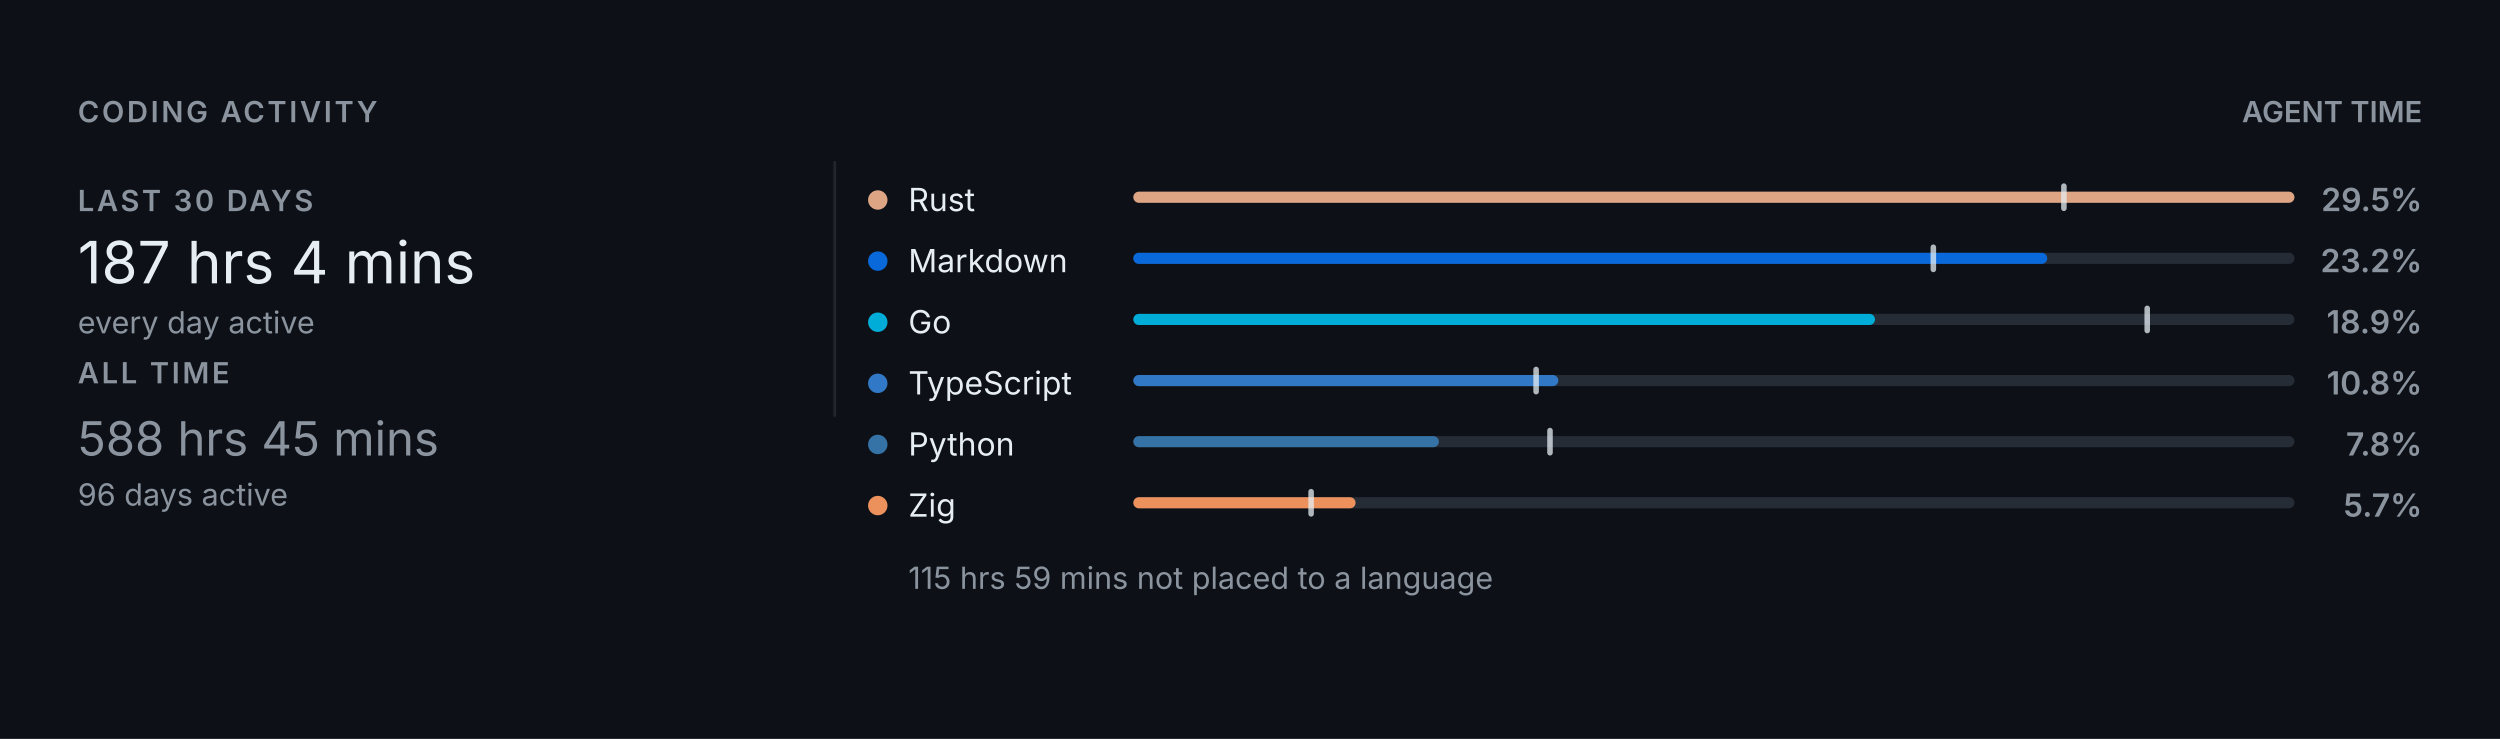
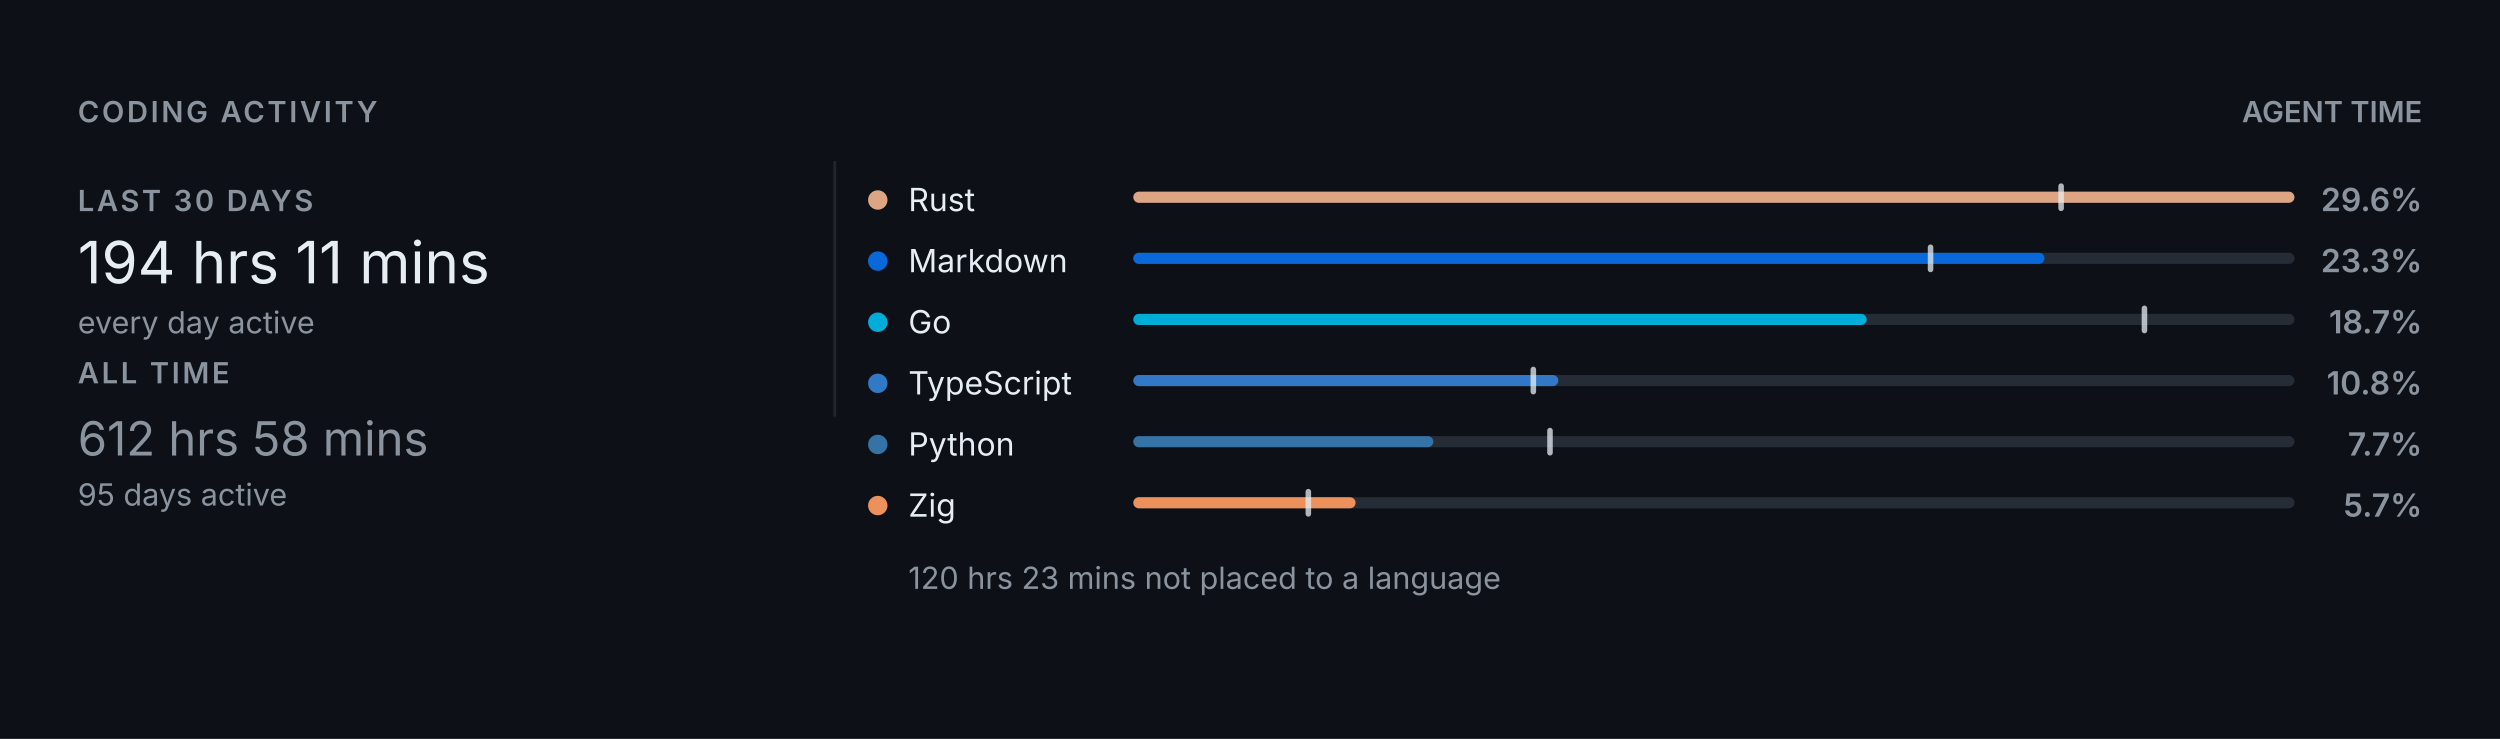
<svg xmlns="http://www.w3.org/2000/svg" width="900" height="266" viewBox="0 0 900 266" role="img" aria-labelledby="gps-title" shape-rendering="geometricPrecision" text-rendering="optimizeLegibility" font-family="-apple-system, BlinkMacSystemFont, 'Segoe UI', Inter, 'Helvetica Neue', Arial, sans-serif" style="font-variant-numeric:tabular-nums">
  <rect width="100%" height="100%" fill="#0d1117" />
  <text x="28" y="44" font-size="10.5" font-weight="600" fill="#8b949e" letter-spacing="0.09em">CODING ACTIVITY</text>
  <text x="872" y="44" font-size="10.5" font-weight="600" fill="#8b949e" text-anchor="end">AGENT TIME</text>
  <text x="28" y="76" font-size="10.5" font-weight="600" fill="#8b949e" letter-spacing="0.09em">LAST 30 DAYS</text>
-   <text x="28" y="102" font-size="21" font-weight="400" fill="#e6edf3">187 hrs 4 mins</text>
+   <text x="28" y="102" font-size="21" font-weight="400" fill="#e6edf3">194 hrs 11 mins</text>
  <text x="28" y="120" font-size="11" font-weight="400" fill="#8b949e">every day active</text>
  <text x="28" y="138" font-size="10.5" font-weight="600" fill="#8b949e" letter-spacing="0.09em">ALL TIME</text>
-   <text x="28" y="164" font-size="17" font-weight="400" fill="#8b949e">588 hrs 45 mins</text>
-   <text x="28" y="182" font-size="11" font-weight="400" fill="#8b949e">96 days active</text>
+   <text x="28" y="164" font-size="17" font-weight="400" fill="#8b949e">612 hrs 58 mins</text>
+   <text x="28" y="182" font-size="11" font-weight="400" fill="#8b949e">95 days active</text>
  <rect x="300" y="58" width="1" height="92" fill="#21262d" />
  <circle cx="316" cy="72" r="3.5" fill="#dea584" />
  <text x="327" y="76" font-size="11.5" font-weight="400" fill="#e6edf3">Rust</text>
  <rect x="408" y="69" width="418" height="4" rx="2" fill="#262c36" />
  <rect x="408" y="69" width="418" height="4" rx="2" fill="#dea584" />
-   <rect x="742" y="66" width="2" height="10" rx="1" fill="#e6edf3" opacity="0.75" />
-   <text x="872" y="76" font-size="11.5" font-weight="600" fill="#8b949e" text-anchor="end">29.5%</text>
+   <rect x="741" y="66" width="2" height="10" rx="1" fill="#e6edf3" opacity="0.75" />
+   <text x="872" y="76" font-size="11.5" font-weight="600" fill="#8b949e" text-anchor="end">29.6%</text>
  <circle cx="316" cy="94" r="3.5" fill="#0969da" />
  <text x="327" y="98" font-size="11.5" font-weight="400" fill="#e6edf3">Markdown</text>
  <rect x="408" y="91" width="418" height="4" rx="2" fill="#262c36" />
-   <rect x="408" y="91" width="329" height="4" rx="2" fill="#0969da" />
-   <rect x="695" y="88" width="2" height="10" rx="1" fill="#e6edf3" opacity="0.75" />
-   <text x="872" y="98" font-size="11.5" font-weight="600" fill="#8b949e" text-anchor="end">23.2%</text>
+   <rect x="408" y="91" width="328" height="4" rx="2" fill="#0969da" />
+   <rect x="694" y="88" width="2" height="10" rx="1" fill="#e6edf3" opacity="0.75" />
+   <text x="872" y="98" font-size="11.5" font-weight="600" fill="#8b949e" text-anchor="end">23.3%</text>
  <circle cx="316" cy="116" r="3.5" fill="#00ADD8" />
  <text x="327" y="120" font-size="11.5" font-weight="400" fill="#e6edf3">Go</text>
  <rect x="408" y="113" width="418" height="4" rx="2" fill="#262c36" />
-   <rect x="408" y="113" width="267" height="4" rx="2" fill="#00ADD8" />
-   <rect x="772" y="110" width="2" height="10" rx="1" fill="#e6edf3" opacity="0.75" />
-   <text x="872" y="120" font-size="11.5" font-weight="600" fill="#8b949e" text-anchor="end">18.9%</text>
+   <rect x="408" y="113" width="264" height="4" rx="2" fill="#00ADD8" />
+   <rect x="771" y="110" width="2" height="10" rx="1" fill="#e6edf3" opacity="0.75" />
+   <text x="872" y="120" font-size="11.5" font-weight="600" fill="#8b949e" text-anchor="end">18.7%</text>
  <circle cx="316" cy="138" r="3.5" fill="#3178c6" />
  <text x="327" y="142" font-size="11.5" font-weight="400" fill="#e6edf3">TypeScript</text>
  <rect x="408" y="135" width="418" height="4" rx="2" fill="#262c36" />
  <rect x="408" y="135" width="153" height="4" rx="2" fill="#3178c6" />
-   <rect x="552" y="132" width="2" height="10" rx="1" fill="#e6edf3" opacity="0.75" />
+   <rect x="551" y="132" width="2" height="10" rx="1" fill="#e6edf3" opacity="0.75" />
  <text x="872" y="142" font-size="11.5" font-weight="600" fill="#8b949e" text-anchor="end">10.8%</text>
  <circle cx="316" cy="160" r="3.5" fill="#3572A5" />
  <text x="327" y="164" font-size="11.5" font-weight="400" fill="#e6edf3">Python</text>
  <rect x="408" y="157" width="418" height="4" rx="2" fill="#262c36" />
-   <rect x="408" y="157" width="110" height="4" rx="2" fill="#3572A5" />
+   <rect x="408" y="157" width="108" height="4" rx="2" fill="#3572A5" />
  <rect x="557" y="154" width="2" height="10" rx="1" fill="#e6edf3" opacity="0.75" />
-   <text x="872" y="164" font-size="11.5" font-weight="600" fill="#8b949e" text-anchor="end">7.8%</text>
+   <text x="872" y="164" font-size="11.5" font-weight="600" fill="#8b949e" text-anchor="end">7.7%</text>
  <circle cx="316" cy="182" r="3.5" fill="#ec915c" />
  <text x="327" y="186" font-size="11.5" font-weight="400" fill="#e6edf3">Zig</text>
  <rect x="408" y="179" width="418" height="4" rx="2" fill="#262c36" />
  <rect x="408" y="179" width="80" height="4" rx="2" fill="#ec915c" />
-   <rect x="471" y="176" width="2" height="10" rx="1" fill="#e6edf3" opacity="0.75" />
+   <rect x="470" y="176" width="2" height="10" rx="1" fill="#e6edf3" opacity="0.75" />
  <text x="872" y="186" font-size="11.5" font-weight="600" fill="#8b949e" text-anchor="end">5.7%</text>
-   <text x="327" y="212" font-size="11" font-weight="400" fill="#8b949e">115 hrs 59 mins not placed to a language</text>
+   <text x="327" y="212" font-size="11" font-weight="400" fill="#8b949e">120 hrs 23 mins not placed to a language</text>
</svg>
